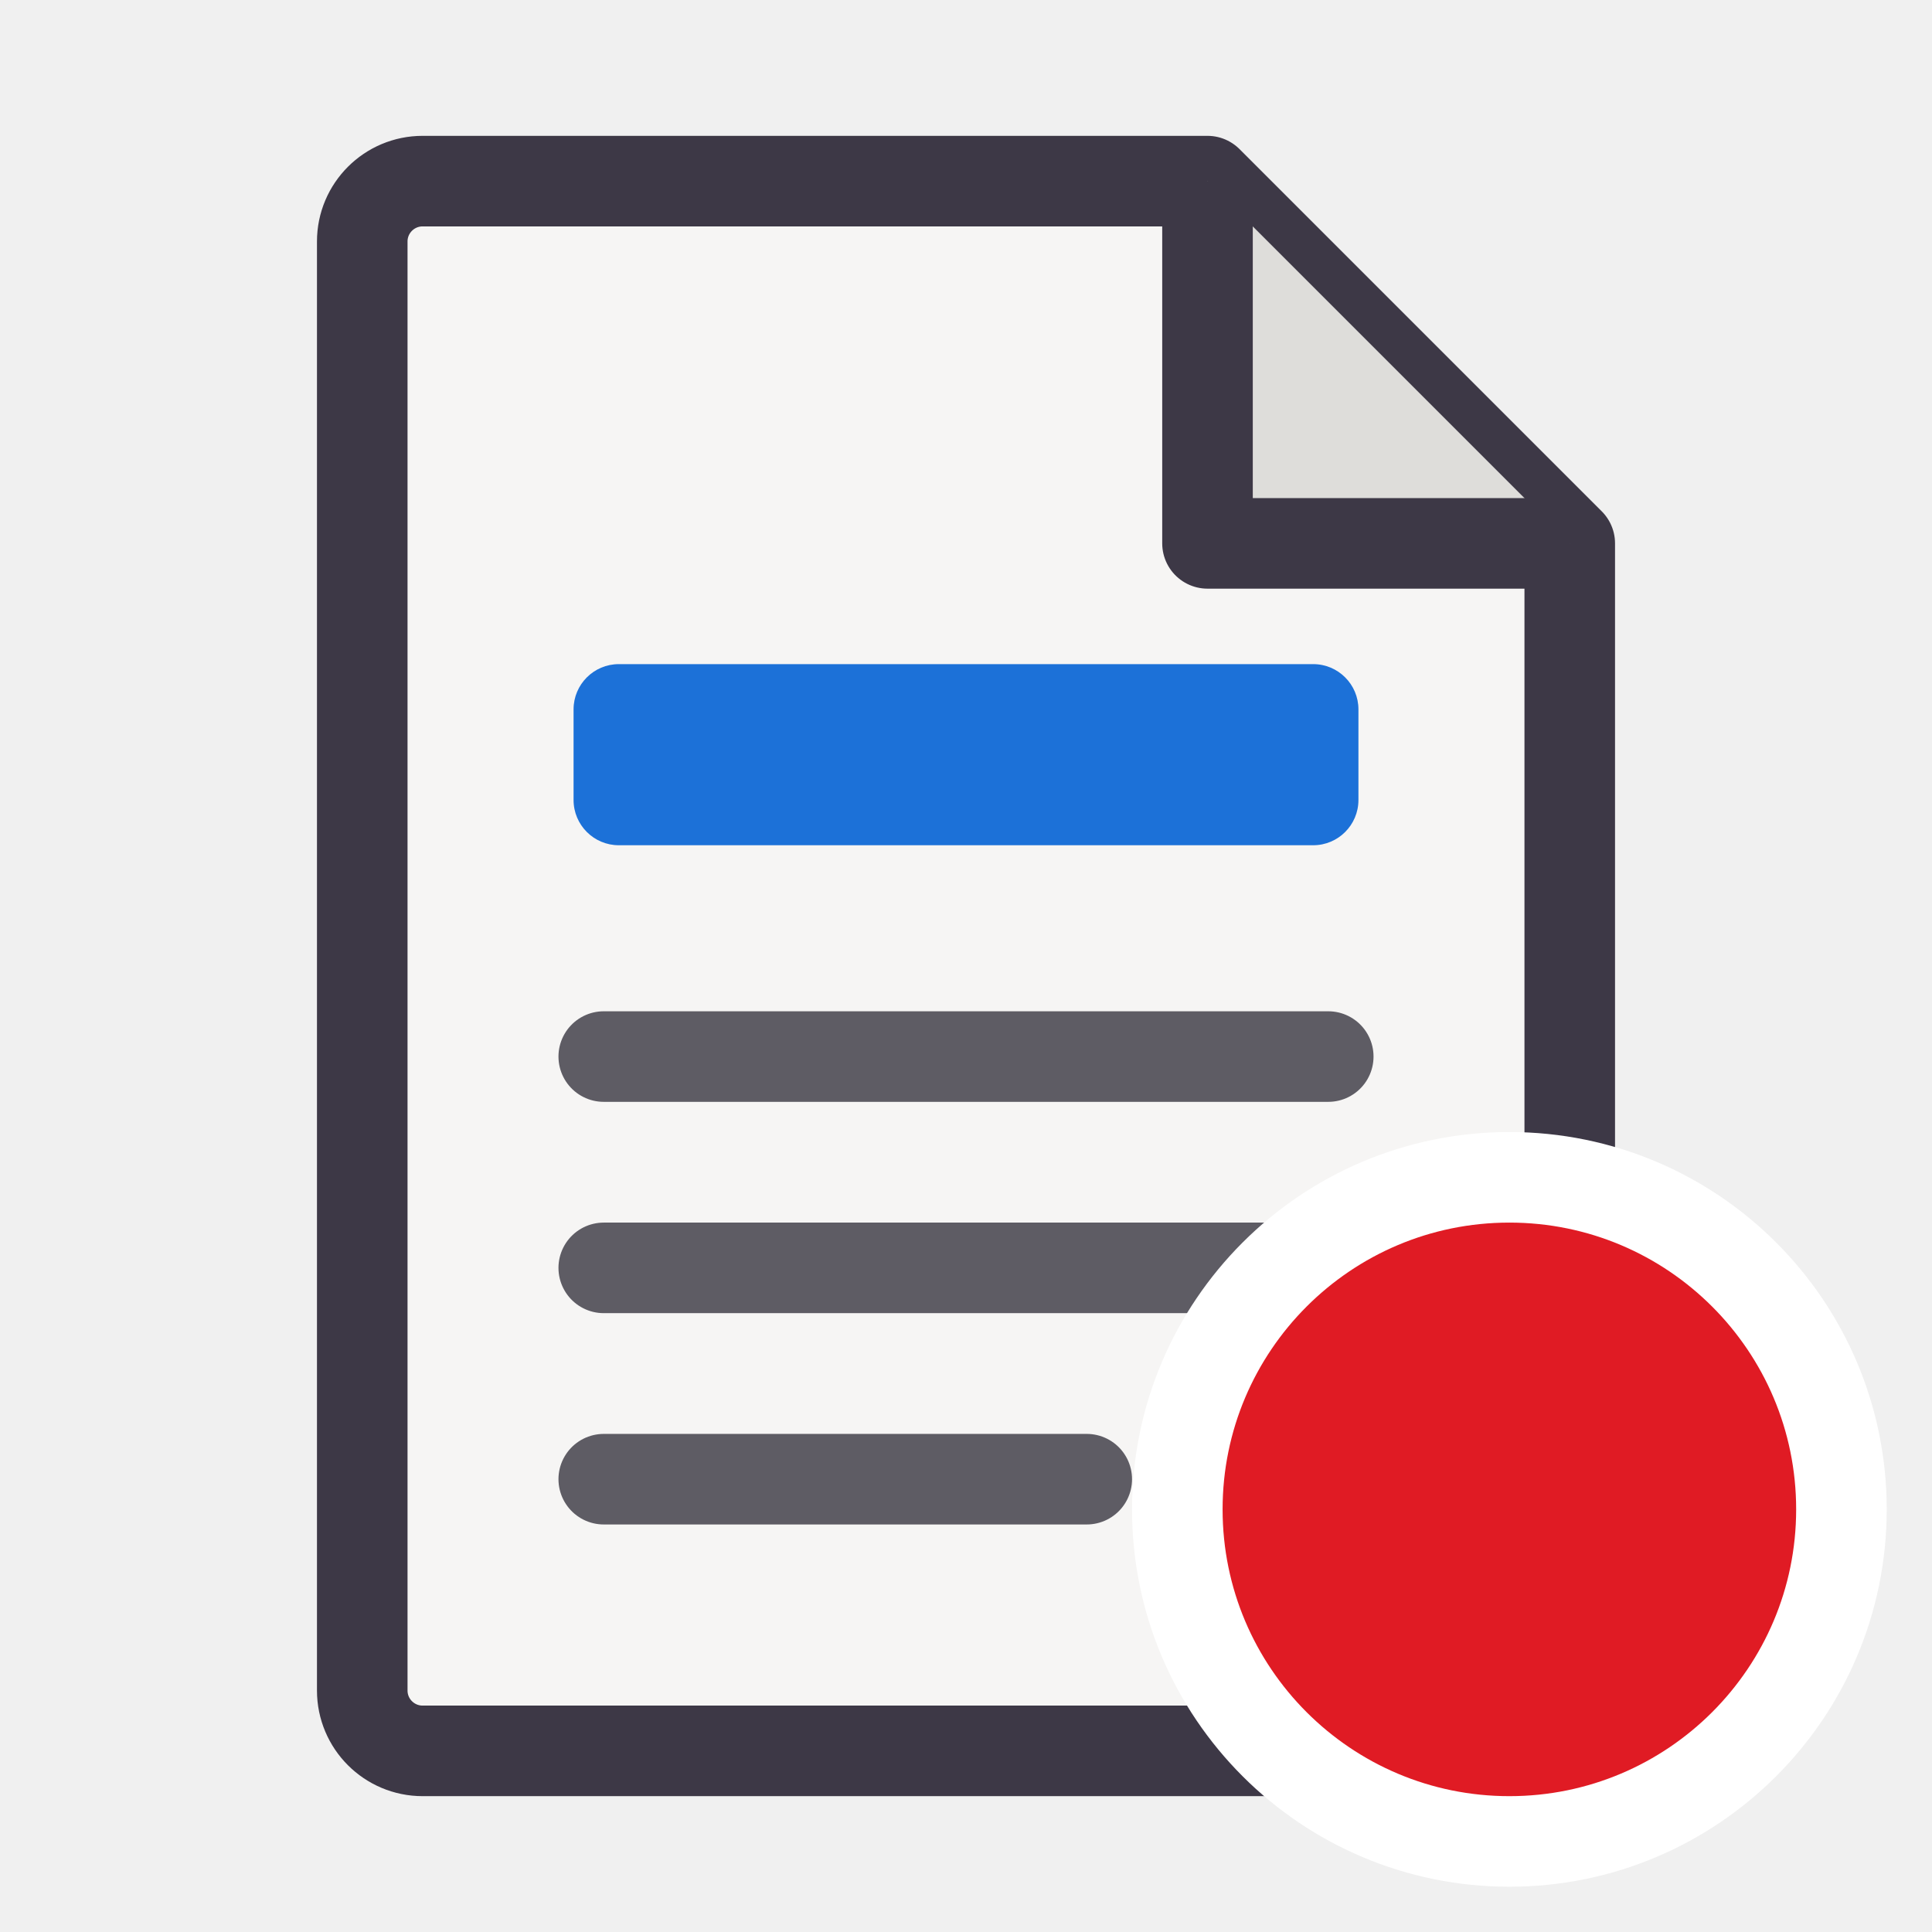
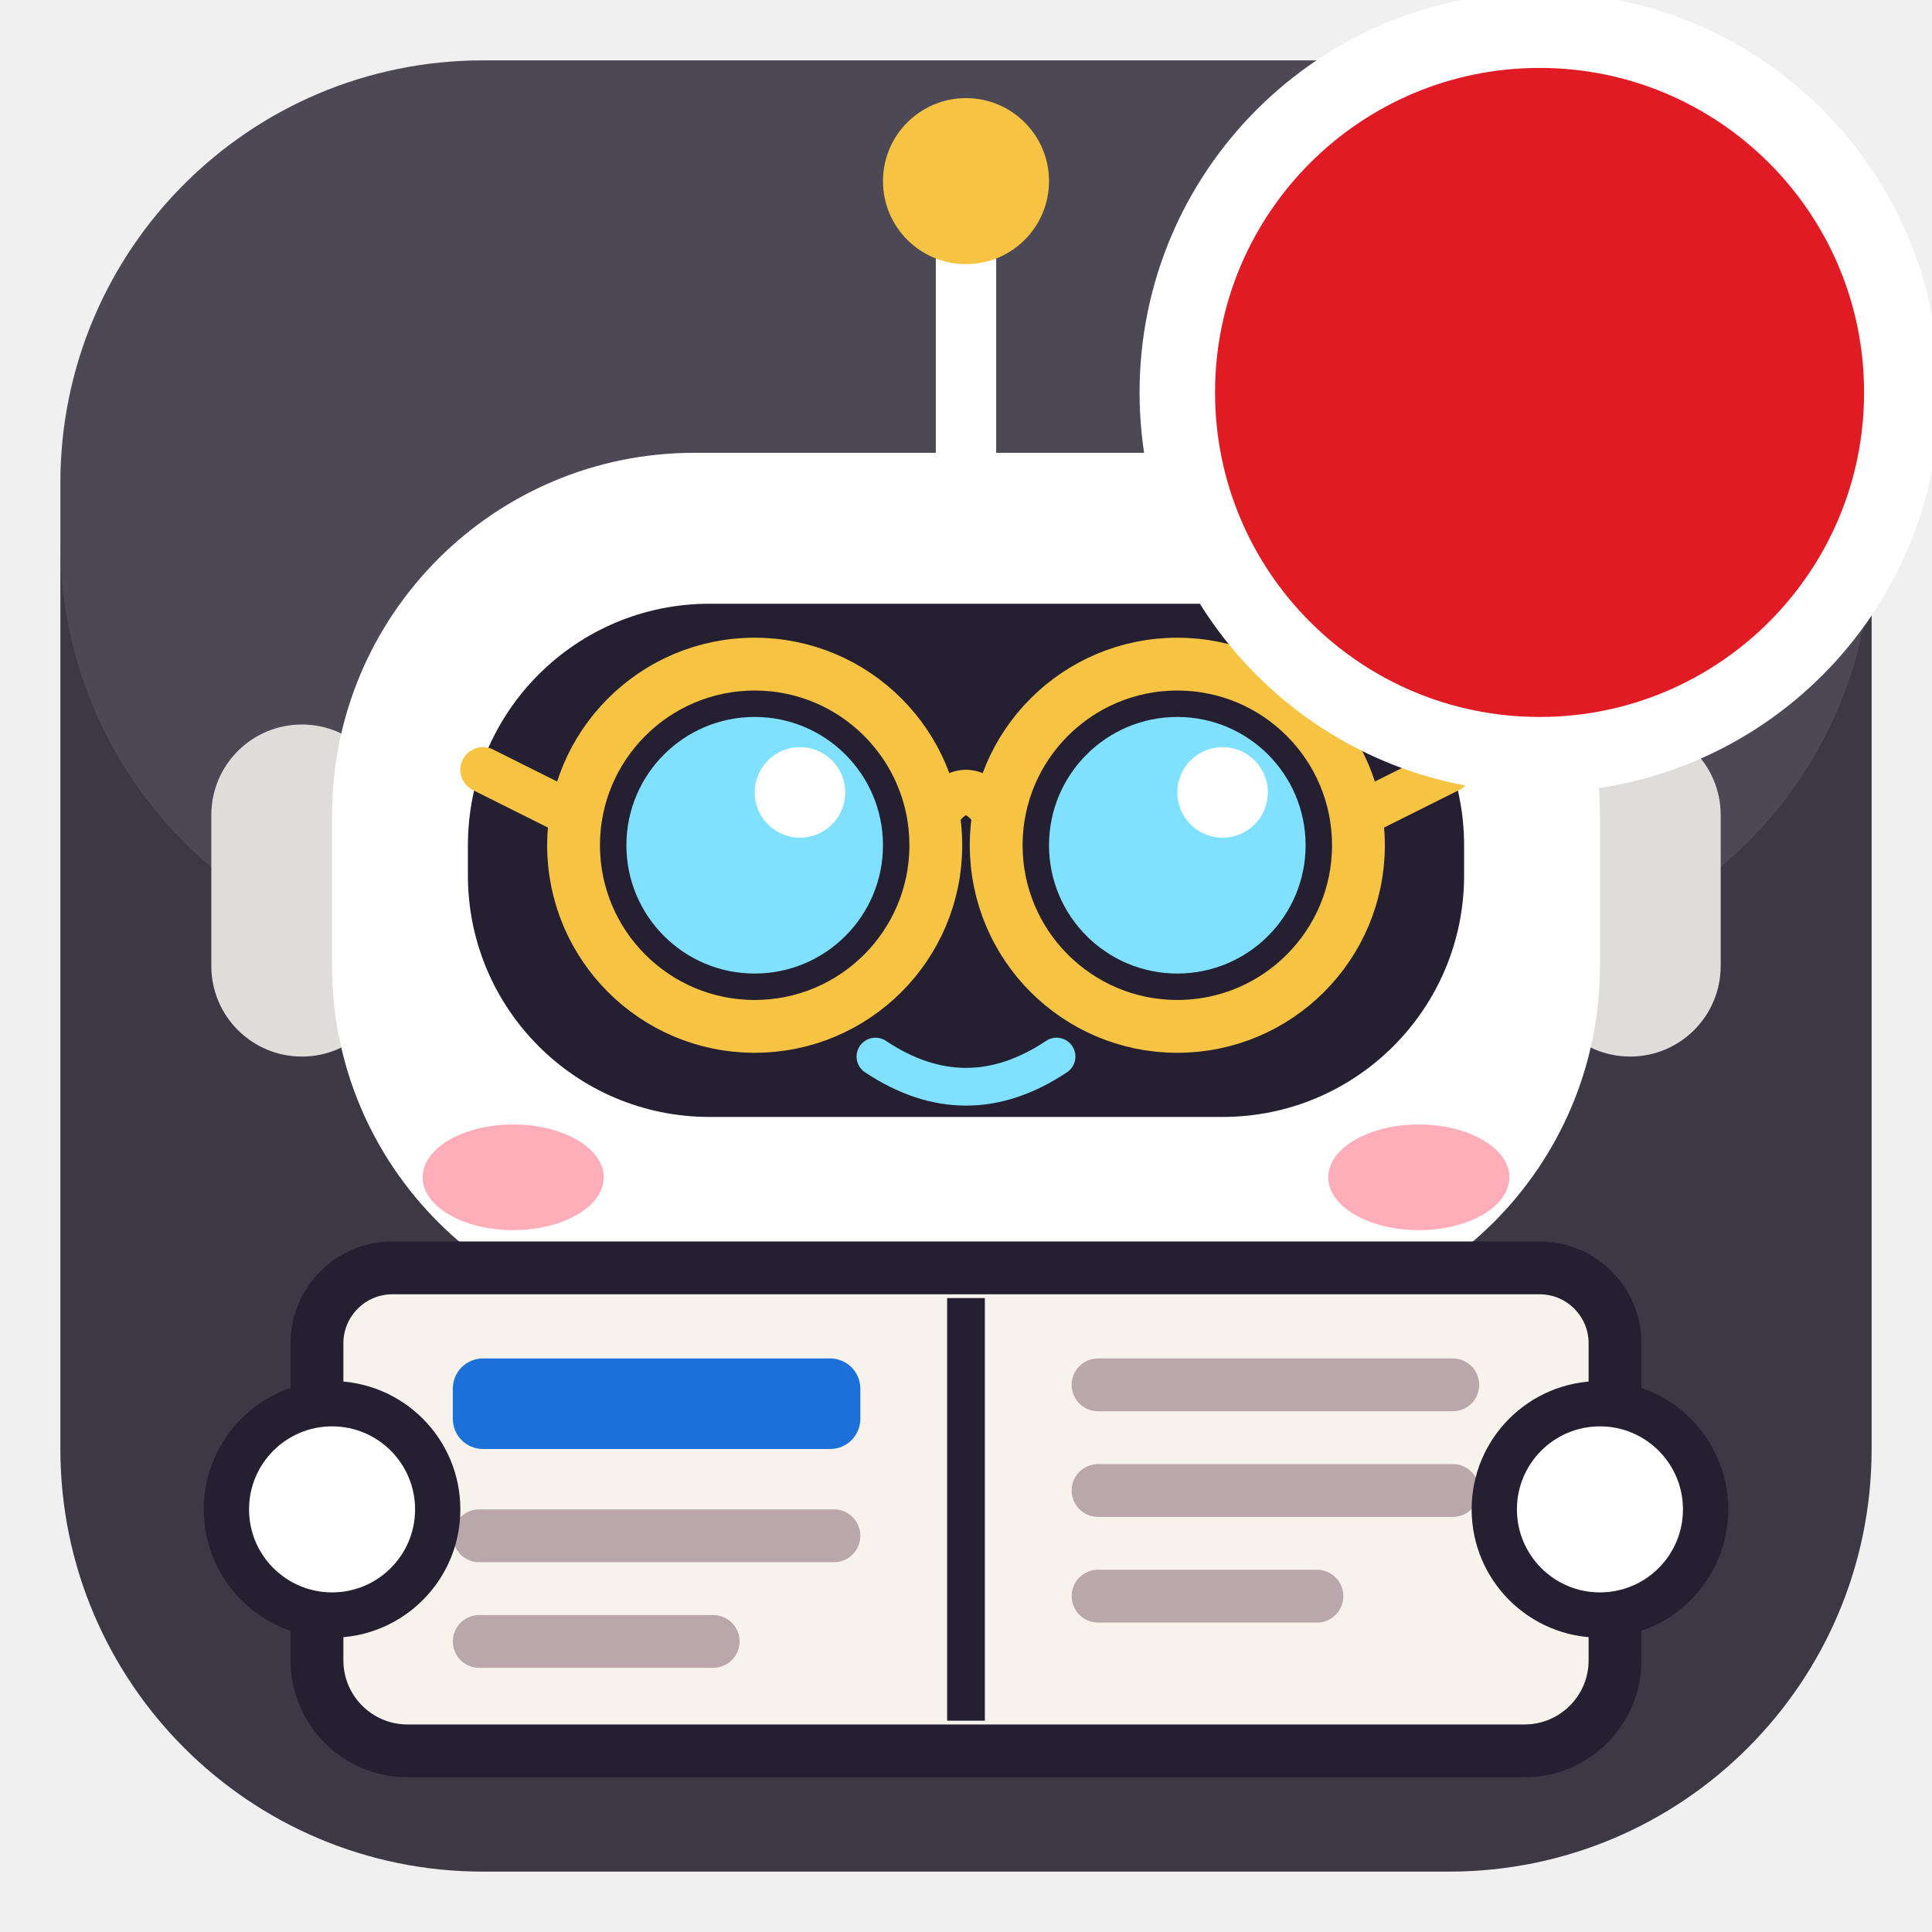
- <svg xmlns="http://www.w3.org/2000/svg" width="64" height="64" viewBox="0 0 64 64">
-   <path d="M14 6h26l12 12v38a2 2 0 0 1-2 2H14a2 2 0 0 1-2-2V8a2 2 0 0 1 2-2z" fill="#f6f5f4" stroke="#3d3846" stroke-width="3" stroke-linejoin="round" />
-   <path d="M40 6v12h12" fill="#deddda" stroke="#3d3846" stroke-width="3" stroke-linejoin="round" />
-   <rect x="19" y="22" width="26" height="6" rx="1.5" fill="#1c71d8" />
-   <g stroke="#5e5c64" stroke-width="3" stroke-linecap="round">
-     <line x1="20" y1="35" x2="44" y2="35" />
-     <line x1="20" y1="42" x2="44" y2="42" />
-     <line x1="20" y1="49" x2="36" y2="49" />
-   </g>
-   <circle cx="50" cy="50" r="11" fill="#e01b24" stroke="#ffffff" stroke-width="3" />
+ <svg xmlns="http://www.w3.org/2000/svg" viewBox="0 0 128 128" width="128" height="128">
+   <rect x="4" y="4" width="120" height="120" rx="28" fill="#3d3846" />
+   <rect x="4" y="4" width="120" height="60" rx="28" fill="#ffffff" opacity="0.08" />
+   <line x1="64" y1="31" x2="64" y2="14" stroke="#ffffff" stroke-width="4" stroke-linecap="round" />
+   <circle cx="64" cy="12" r="5.5" fill="#f6c343" />
+   <rect x="14" y="48" width="12" height="22" rx="6" fill="#deddda" />
+   <rect x="102" y="48" width="12" height="22" rx="6" fill="#deddda" />
+   <rect x="22" y="30" width="84" height="58" rx="24" fill="#ffffff" />
+   <rect x="31" y="40" width="66" height="34" rx="16" fill="#241f31" />
+   <circle cx="50" cy="56" r="8.5" fill="#7fe0ff" />
+   <circle cx="78" cy="56" r="8.5" fill="#7fe0ff" />
+   <circle cx="53" cy="52.5" r="3" fill="#ffffff" />
+   <circle cx="81" cy="52.5" r="3" fill="#ffffff" />
+   <circle cx="50" cy="56" r="12" fill="none" stroke="#f6c343" stroke-width="3.5" />
+   <circle cx="78" cy="56" r="12" fill="none" stroke="#f6c343" stroke-width="3.5" />
+   <path d="M62 54 Q64 51 66 54" fill="none" stroke="#f6c343" stroke-width="3" stroke-linecap="round" />
+   <path d="M38 54 L32 51 M90 54 L96 51" stroke="#f6c343" stroke-width="3" stroke-linecap="round" />
+   <path d="M58 70 Q64 74 70 70" fill="none" stroke="#7fe0ff" stroke-width="2.5" stroke-linecap="round" />
+   <ellipse cx="34" cy="78" rx="6" ry="3.5" fill="#ff9aa8" opacity="0.8" />
+   <ellipse cx="94" cy="78" rx="6" ry="3.5" fill="#ff9aa8" opacity="0.8" />
+   <path d="M26 84 H102 a5 5 0 0 1 5 5 V110 a6 6 0 0 1 -6 6 H27 a6 6 0 0 1 -6 -6 V89 a5 5 0 0 1 5 -5 Z" fill="#f7f3ec" stroke="#241f31" stroke-width="3.5" stroke-linejoin="round" />
+   <line x1="64" y1="86" x2="64" y2="114" stroke="#241f31" stroke-width="2.5" />
+   <rect x="30" y="90" width="27" height="6" rx="2" fill="#1c71d8" />
+   <rect x="30" y="100" width="27" height="3.5" rx="1.75" fill="#b9a7ab" />
+   <rect x="30" y="107" width="19" height="3.5" rx="1.75" fill="#b9a7ab" />
+   <rect x="71" y="90" width="27" height="3.5" rx="1.75" fill="#b9a7ab" />
+   <rect x="71" y="97" width="27" height="3.5" rx="1.75" fill="#b9a7ab" />
+   <rect x="71" y="104" width="18" height="3.5" rx="1.75" fill="#b9a7ab" />
+   <circle cx="22" cy="100" r="7" fill="#ffffff" stroke="#241f31" stroke-width="3" />
+   <circle cx="106" cy="100" r="7" fill="#ffffff" stroke="#241f31" stroke-width="3" />
+   <circle cx="102" cy="26" r="24" fill="#e01b24" stroke="#ffffff" stroke-width="5" />
</svg>
